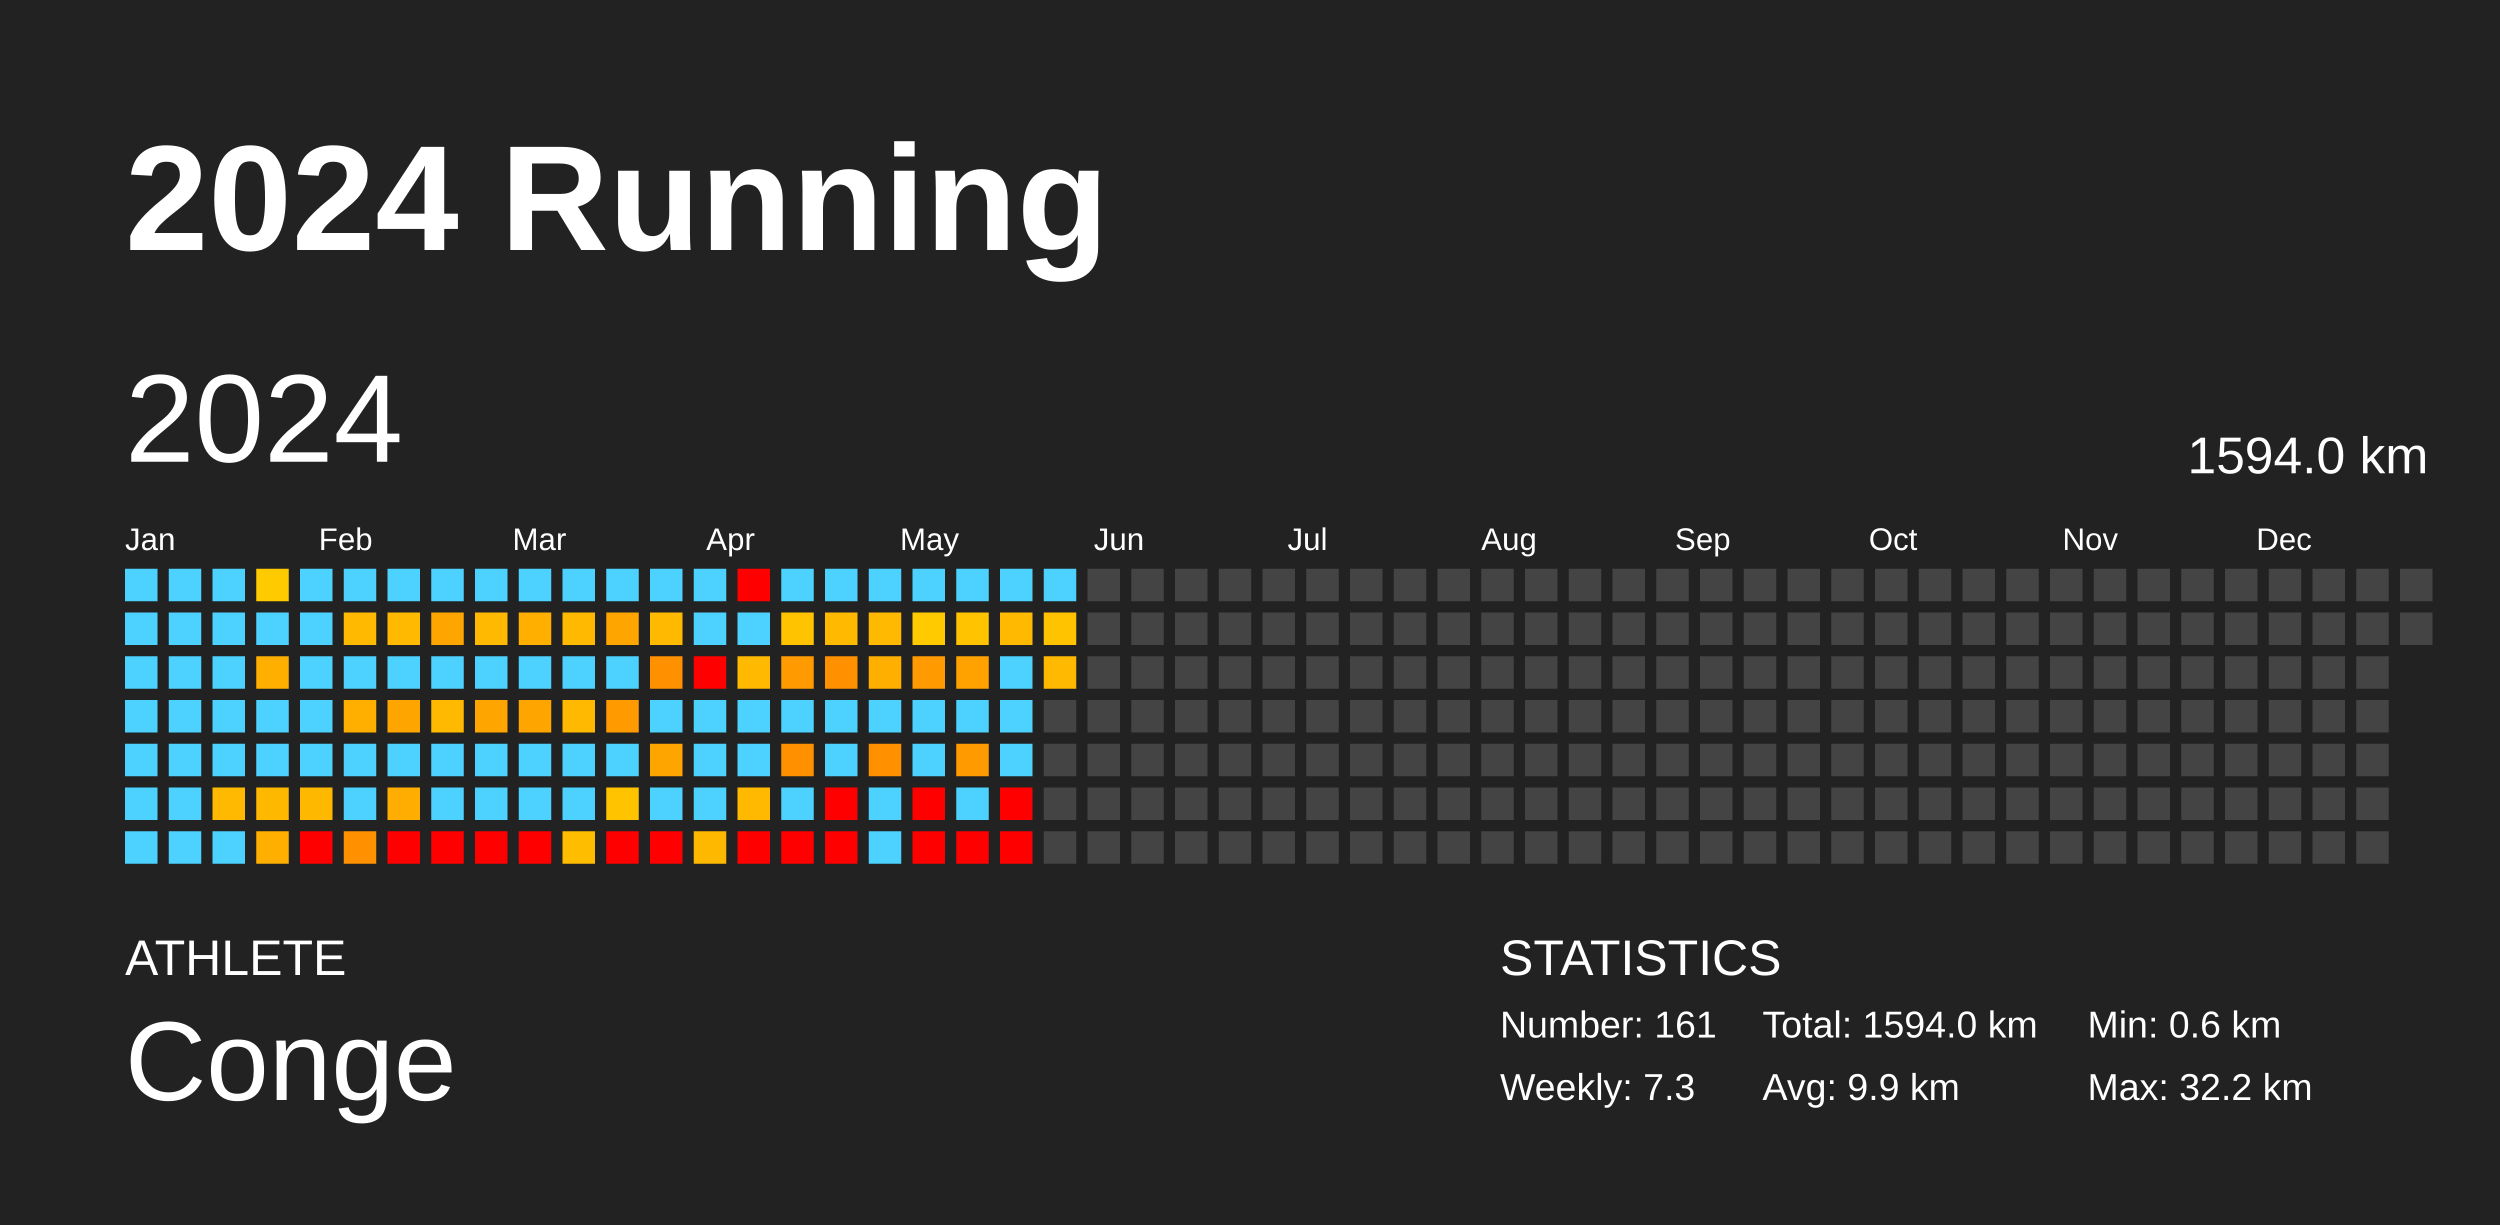
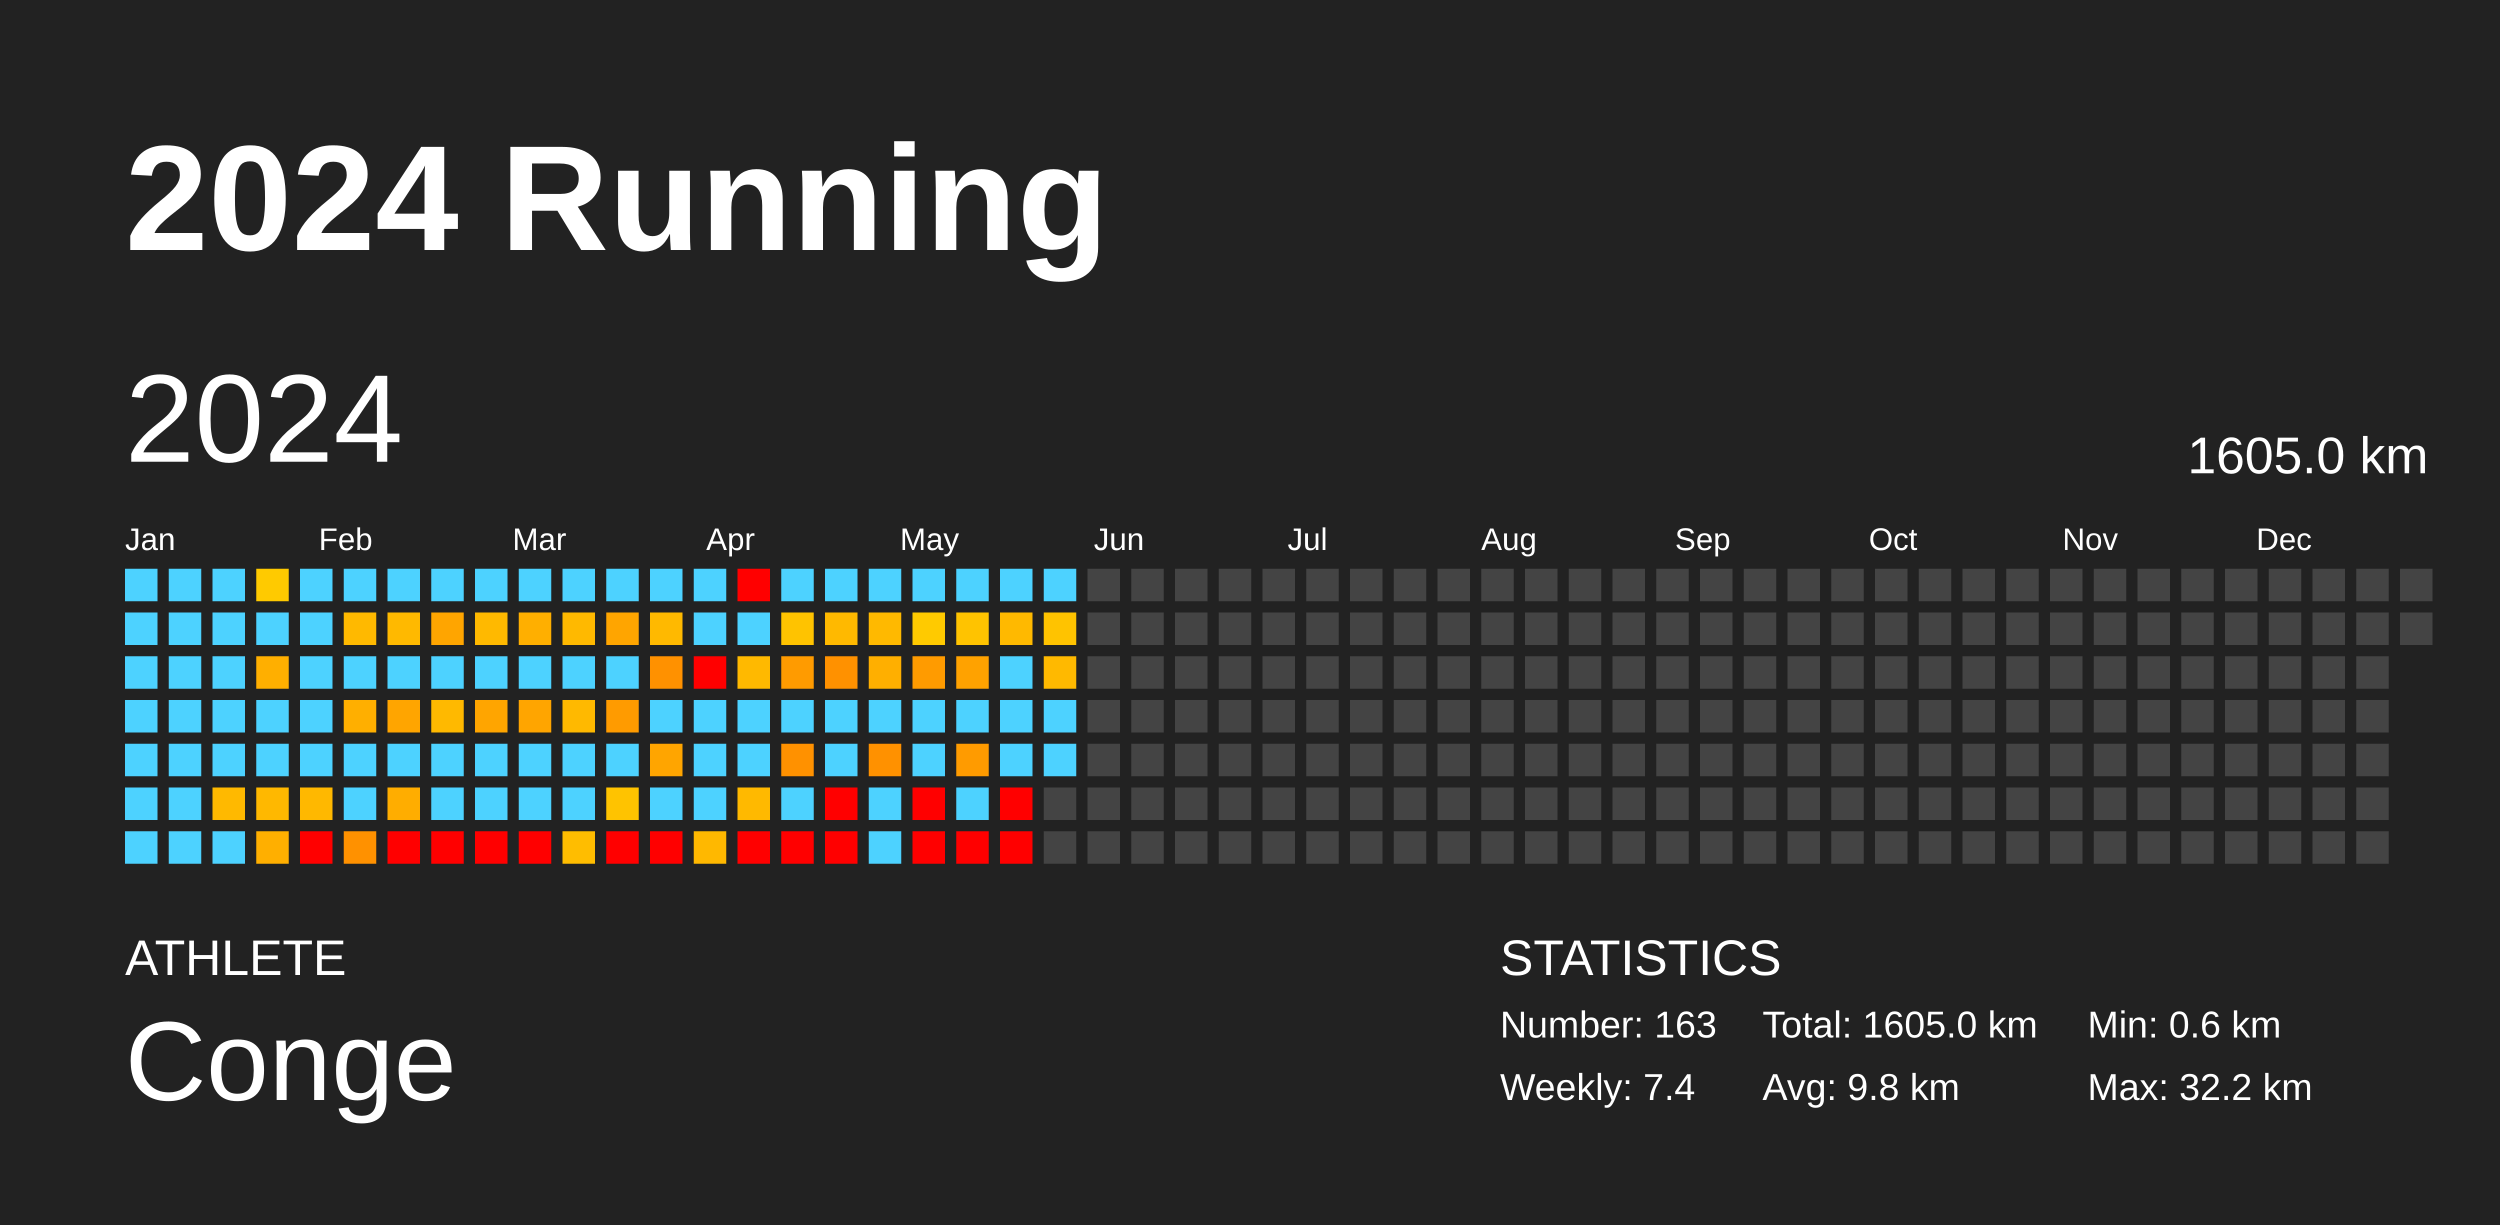
<svg xmlns="http://www.w3.org/2000/svg" baseProfile="full" height="98mm" version="1.1" viewBox="0,0,200,98" width="200mm">
  <defs />
  <rect fill="#222222" height="98" width="200" x="0" y="0" />
  <text fill="#FFFFFF" style="font-size:12px; font-family:Arial; font-weight:bold;" x="10" y="20">2024 Running</text>
  <text fill="#FFFFFF" style="font-size:4px; font-family:Arial" x="10" y="78">ATHLETE</text>
  <text fill="#FFFFFF" style="font-size:9px; font-family:Arial" x="10" y="88">Conge</text>
  <text fill="#FFFFFF" style="font-size:4px; font-family:Arial" x="120" y="78">STATISTICS</text>
-   <text fill="#FFFFFF" style="font-size:3px; font-family:Arial" x="120" y="83">Number: 161</text>
-   <text fill="#FFFFFF" style="font-size:3px; font-family:Arial" x="120" y="88">Weekly: 7.3</text>
-   <text fill="#FFFFFF" style="font-size:3px; font-family:Arial" x="141" y="83">Total: 1594.0 km</text>
-   <text fill="#FFFFFF" style="font-size:3px; font-family:Arial" x="141" y="88">Avg: 9.9 km</text>
+   <text fill="#FFFFFF" style="font-size:3px; font-family:Arial" x="120" y="83">Number: 163</text>
+   <text fill="#FFFFFF" style="font-size:3px; font-family:Arial" x="120" y="88">Weekly: 7.4</text>
+   <text fill="#FFFFFF" style="font-size:3px; font-family:Arial" x="141" y="83">Total: 1605.0 km</text>
+   <text fill="#FFFFFF" style="font-size:3px; font-family:Arial" x="141" y="88">Avg: 9.8 km</text>
  <text fill="#FFFFFF" style="font-size:3px; font-family:Arial" x="167" y="83">Min: 0.6 km</text>
  <text fill="#FFFFFF" style="font-size:3px; font-family:Arial" x="167" y="88">Max: 32.2 km</text>
  <text dominant-baseline="hanging" fill="#FFFFFF" style="font-size:10.0px; font-family:Arial;" x="10" y="30">2024</text>
-   <text dominant-baseline="hanging" fill="#FFFFFF" style="font-size:4.125px; font-family:Arial;" x="175" y="35">1594.0 km</text>
+   <text dominant-baseline="hanging" fill="#FFFFFF" style="font-size:4.125px; font-family:Arial;" x="175" y="35">1605.0 km</text>
  <text fill="#FFFFFF" style="font-size:2.5px; font-family:Arial" x="10.0" y="44">Jan</text>
  <text fill="#FFFFFF" style="font-size:2.5px; font-family:Arial" x="25.5" y="44">Feb</text>
  <text fill="#FFFFFF" style="font-size:2.5px; font-family:Arial" x="41.0" y="44">Mar</text>
  <text fill="#FFFFFF" style="font-size:2.5px; font-family:Arial" x="56.5" y="44">Apr</text>
  <text fill="#FFFFFF" style="font-size:2.5px; font-family:Arial" x="72.0" y="44">May</text>
  <text fill="#FFFFFF" style="font-size:2.5px; font-family:Arial" x="87.5" y="44">Jun</text>
  <text fill="#FFFFFF" style="font-size:2.5px; font-family:Arial" x="103.0" y="44">Jul</text>
  <text fill="#FFFFFF" style="font-size:2.5px; font-family:Arial" x="118.5" y="44">Aug</text>
  <text fill="#FFFFFF" style="font-size:2.5px; font-family:Arial" x="134.0" y="44">Sep</text>
  <text fill="#FFFFFF" style="font-size:2.5px; font-family:Arial" x="149.5" y="44">Oct</text>
  <text fill="#FFFFFF" style="font-size:2.5px; font-family:Arial" x="165.0" y="44">Nov</text>
  <text fill="#FFFFFF" style="font-size:2.5px; font-family:Arial" x="180.5" y="44">Dec</text>
  <rect fill="#4dd2ff" height="2.6" width="2.6" x="10.0" y="45.5" />
  <rect fill="#4dd2ff" height="2.6" width="2.6" x="10.0" y="49.0" />
  <rect fill="#4dd2ff" height="2.6" width="2.6" x="10.0" y="52.5" />
  <rect fill="#4dd2ff" height="2.6" width="2.6" x="10.0" y="56.0" />
  <rect fill="#4dd2ff" height="2.6" width="2.6" x="10.0" y="59.5" />
  <rect fill="#4dd2ff" height="2.6" width="2.6" x="10.0" y="63.0" />
  <rect fill="#4dd2ff" height="2.6" width="2.6" x="10.0" y="66.5" />
  <rect fill="#4dd2ff" height="2.6" width="2.6" x="13.5" y="45.5" />
  <rect fill="#4dd2ff" height="2.6" width="2.6" x="13.5" y="49.0" />
  <rect fill="#4dd2ff" height="2.6" width="2.6" x="13.5" y="52.5" />
  <rect fill="#4dd2ff" height="2.6" width="2.6" x="13.5" y="56.0" />
  <rect fill="#4dd2ff" height="2.6" width="2.6" x="13.5" y="59.5" />
  <rect fill="#4dd2ff" height="2.6" width="2.6" x="13.5" y="63.0" />
  <rect fill="#4dd2ff" height="2.6" width="2.6" x="13.5" y="66.5" />
  <rect fill="#4dd2ff" height="2.6" width="2.6" x="17.0" y="45.5" />
  <rect fill="#4dd2ff" height="2.6" width="2.6" x="17.0" y="49.0" />
  <rect fill="#4dd2ff" height="2.6" width="2.6" x="17.0" y="52.5" />
  <rect fill="#4dd2ff" height="2.6" width="2.6" x="17.0" y="56.0" />
  <rect fill="#4dd2ff" height="2.6" width="2.6" x="17.0" y="59.5" />
  <rect fill="#ffb900" height="2.6" width="2.6" x="17.0" y="63.0" />
  <rect fill="#4dd2ff" height="2.6" width="2.6" x="17.0" y="66.5" />
  <rect fill="#ffca00" height="2.6" width="2.6" x="20.5" y="45.5" />
  <rect fill="#4dd2ff" height="2.6" width="2.6" x="20.5" y="49.0" />
  <rect fill="#ffaf00" height="2.6" width="2.6" x="20.5" y="52.5" />
  <rect fill="#4dd2ff" height="2.6" width="2.6" x="20.5" y="56.0" />
  <rect fill="#4dd2ff" height="2.6" width="2.6" x="20.5" y="59.5" />
  <rect fill="#ffb800" height="2.6" width="2.6" x="20.5" y="63.0" />
  <rect fill="#ffaf00" height="2.6" width="2.6" x="20.5" y="66.5" />
  <rect fill="#4dd2ff" height="2.6" width="2.6" x="24.0" y="45.5" />
  <rect fill="#4dd2ff" height="2.6" width="2.6" x="24.0" y="49.0" />
  <rect fill="#4dd2ff" height="2.6" width="2.6" x="24.0" y="52.5" />
  <rect fill="#4dd2ff" height="2.6" width="2.6" x="24.0" y="56.0" />
  <rect fill="#4dd2ff" height="2.6" width="2.6" x="24.0" y="59.5" />
  <rect fill="#ffb800" height="2.6" width="2.6" x="24.0" y="63.0" />
  <rect fill="red" height="2.6" width="2.6" x="24.0" y="66.5" />
  <rect fill="#4dd2ff" height="2.6" width="2.6" x="27.5" y="45.5" />
  <rect fill="#ffb900" height="2.6" width="2.6" x="27.5" y="49.0" />
  <rect fill="#4dd2ff" height="2.6" width="2.6" x="27.5" y="52.5" />
  <rect fill="#ffaf00" height="2.6" width="2.6" x="27.5" y="56.0" />
  <rect fill="#4dd2ff" height="2.6" width="2.6" x="27.5" y="59.5" />
  <rect fill="#4dd2ff" height="2.6" width="2.6" x="27.5" y="63.0" />
  <rect fill="#ff9100" height="2.6" width="2.6" x="27.5" y="66.5" />
  <rect fill="#4dd2ff" height="2.6" width="2.6" x="31.0" y="45.5" />
  <rect fill="#ffb900" height="2.6" width="2.6" x="31.0" y="49.0" />
  <rect fill="#4dd2ff" height="2.6" width="2.6" x="31.0" y="52.5" />
  <rect fill="#ffa500" height="2.6" width="2.6" x="31.0" y="56.0" />
  <rect fill="#4dd2ff" height="2.6" width="2.6" x="31.0" y="59.5" />
  <rect fill="#ffad00" height="2.6" width="2.6" x="31.0" y="63.0" />
  <rect fill="red" height="2.6" width="2.6" x="31.0" y="66.5" />
  <rect fill="#4dd2ff" height="2.6" width="2.6" x="34.5" y="45.5" />
  <rect fill="#ffa500" height="2.6" width="2.6" x="34.5" y="49.0" />
  <rect fill="#4dd2ff" height="2.6" width="2.6" x="34.5" y="52.5" />
  <rect fill="#ffb900" height="2.6" width="2.6" x="34.5" y="56.0" />
  <rect fill="#4dd2ff" height="2.6" width="2.6" x="34.5" y="59.5" />
  <rect fill="#4dd2ff" height="2.6" width="2.6" x="34.5" y="63.0" />
  <rect fill="red" height="2.6" width="2.6" x="34.5" y="66.5" />
  <rect fill="#4dd2ff" height="2.6" width="2.6" x="38.0" y="45.5" />
  <rect fill="#ffb900" height="2.6" width="2.6" x="38.0" y="49.0" />
  <rect fill="#4dd2ff" height="2.6" width="2.6" x="38.0" y="52.5" />
  <rect fill="#ffa500" height="2.6" width="2.6" x="38.0" y="56.0" />
  <rect fill="#4dd2ff" height="2.6" width="2.6" x="38.0" y="59.5" />
  <rect fill="#4dd2ff" height="2.6" width="2.6" x="38.0" y="63.0" />
  <rect fill="red" height="2.6" width="2.6" x="38.0" y="66.5" />
  <rect fill="#4dd2ff" height="2.6" width="2.6" x="41.5" y="45.5" />
  <rect fill="#ffaf00" height="2.6" width="2.6" x="41.5" y="49.0" />
  <rect fill="#4dd2ff" height="2.6" width="2.6" x="41.5" y="52.5" />
  <rect fill="#ffa500" height="2.6" width="2.6" x="41.5" y="56.0" />
  <rect fill="#4dd2ff" height="2.6" width="2.6" x="41.5" y="59.5" />
  <rect fill="#4dd2ff" height="2.6" width="2.6" x="41.5" y="63.0" />
  <rect fill="red" height="2.6" width="2.6" x="41.5" y="66.5" />
  <rect fill="#4dd2ff" height="2.6" width="2.6" x="45.0" y="45.5" />
  <rect fill="#ffb900" height="2.6" width="2.6" x="45.0" y="49.0" />
  <rect fill="#4dd2ff" height="2.6" width="2.6" x="45.0" y="52.5" />
  <rect fill="#ffb900" height="2.6" width="2.6" x="45.0" y="56.0" />
  <rect fill="#4dd2ff" height="2.6" width="2.6" x="45.0" y="59.5" />
  <rect fill="#4dd2ff" height="2.6" width="2.6" x="45.0" y="63.0" />
  <rect fill="#ffbd00" height="2.6" width="2.6" x="45.0" y="66.5" />
  <rect fill="#4dd2ff" height="2.6" width="2.6" x="48.5" y="45.5" />
  <rect fill="#ffa500" height="2.6" width="2.6" x="48.5" y="49.0" />
  <rect fill="#4dd2ff" height="2.6" width="2.6" x="48.5" y="52.5" />
  <rect fill="#ff9b00" height="2.6" width="2.6" x="48.5" y="56.0" />
  <rect fill="#4dd2ff" height="2.6" width="2.6" x="48.5" y="59.5" />
  <rect fill="#ffc300" height="2.6" width="2.6" x="48.5" y="63.0" />
  <rect fill="red" height="2.6" width="2.6" x="48.5" y="66.5" />
  <rect fill="#4dd2ff" height="2.6" width="2.6" x="52.0" y="45.5" />
  <rect fill="#ffb900" height="2.6" width="2.6" x="52.0" y="49.0" />
  <rect fill="#ff9100" height="2.6" width="2.6" x="52.0" y="52.5" />
  <rect fill="#4dd2ff" height="2.6" width="2.6" x="52.0" y="56.0" />
  <rect fill="#ffa500" height="2.6" width="2.6" x="52.0" y="59.5" />
  <rect fill="#4dd2ff" height="2.6" width="2.6" x="52.0" y="63.0" />
  <rect fill="red" height="2.6" width="2.6" x="52.0" y="66.5" />
  <rect fill="#4dd2ff" height="2.6" width="2.6" x="55.5" y="45.5" />
  <rect fill="#4dd2ff" height="2.6" width="2.6" x="55.5" y="49.0" />
  <rect fill="red" height="2.6" width="2.6" x="55.5" y="52.5" />
  <rect fill="#4dd2ff" height="2.6" width="2.6" x="55.5" y="56.0" />
  <rect fill="#4dd2ff" height="2.6" width="2.6" x="55.5" y="59.5" />
  <rect fill="#4dd2ff" height="2.6" width="2.6" x="55.5" y="63.0" />
  <rect fill="#ffb800" height="2.6" width="2.6" x="55.5" y="66.5" />
  <rect fill="red" height="2.6" width="2.6" x="59.0" y="45.5" />
  <rect fill="#4dd2ff" height="2.6" width="2.6" x="59.0" y="49.0" />
  <rect fill="#ffb900" height="2.6" width="2.6" x="59.0" y="52.5" />
  <rect fill="#4dd2ff" height="2.6" width="2.6" x="59.0" y="56.0" />
  <rect fill="#4dd2ff" height="2.6" width="2.6" x="59.0" y="59.5" />
  <rect fill="#ffb900" height="2.6" width="2.6" x="59.0" y="63.0" />
  <rect fill="red" height="2.6" width="2.6" x="59.0" y="66.5" />
  <rect fill="#4dd2ff" height="2.6" width="2.6" x="62.5" y="45.5" />
  <rect fill="#ffc300" height="2.6" width="2.6" x="62.5" y="49.0" />
  <rect fill="#ff9b00" height="2.6" width="2.6" x="62.5" y="52.5" />
  <rect fill="#4dd2ff" height="2.6" width="2.6" x="62.5" y="56.0" />
  <rect fill="#ff9100" height="2.6" width="2.6" x="62.5" y="59.5" />
  <rect fill="#4dd2ff" height="2.6" width="2.6" x="62.5" y="63.0" />
  <rect fill="red" height="2.6" width="2.6" x="62.5" y="66.5" />
  <rect fill="#4dd2ff" height="2.6" width="2.6" x="66.0" y="45.5" />
  <rect fill="#ffb900" height="2.6" width="2.6" x="66.0" y="49.0" />
  <rect fill="#ff9100" height="2.6" width="2.6" x="66.0" y="52.5" />
  <rect fill="#4dd2ff" height="2.6" width="2.6" x="66.0" y="56.0" />
  <rect fill="#4dd2ff" height="2.6" width="2.6" x="66.0" y="59.5" />
  <rect fill="red" height="2.6" width="2.6" x="66.0" y="63.0" />
  <rect fill="red" height="2.6" width="2.6" x="66.0" y="66.5" />
  <rect fill="#4dd2ff" height="2.6" width="2.6" x="69.5" y="45.5" />
  <rect fill="#ffb900" height="2.6" width="2.6" x="69.5" y="49.0" />
  <rect fill="#ffaf00" height="2.6" width="2.6" x="69.5" y="52.5" />
  <rect fill="#4dd2ff" height="2.6" width="2.6" x="69.5" y="56.0" />
  <rect fill="#ff9100" height="2.6" width="2.6" x="69.5" y="59.5" />
  <rect fill="#4dd2ff" height="2.6" width="2.6" x="69.5" y="63.0" />
  <rect fill="#4dd2ff" height="2.6" width="2.6" x="69.5" y="66.5" />
  <rect fill="#4dd2ff" height="2.6" width="2.6" x="73.0" y="45.5" />
  <rect fill="#ffca00" height="2.6" width="2.6" x="73.0" y="49.0" />
  <rect fill="#ff9b00" height="2.6" width="2.6" x="73.0" y="52.5" />
  <rect fill="#4dd2ff" height="2.6" width="2.6" x="73.0" y="56.0" />
  <rect fill="#4dd2ff" height="2.6" width="2.6" x="73.0" y="59.5" />
  <rect fill="red" height="2.6" width="2.6" x="73.0" y="63.0" />
  <rect fill="red" height="2.6" width="2.6" x="73.0" y="66.5" />
  <rect fill="#4dd2ff" height="2.6" width="2.6" x="76.5" y="45.5" />
  <rect fill="#ffc300" height="2.6" width="2.6" x="76.5" y="49.0" />
  <rect fill="#ffa200" height="2.6" width="2.6" x="76.5" y="52.5" />
  <rect fill="#4dd2ff" height="2.6" width="2.6" x="76.5" y="56.0" />
  <rect fill="#ff9b00" height="2.6" width="2.6" x="76.5" y="59.5" />
  <rect fill="#4dd2ff" height="2.6" width="2.6" x="76.5" y="63.0" />
  <rect fill="red" height="2.6" width="2.6" x="76.5" y="66.5" />
  <rect fill="#4dd2ff" height="2.6" width="2.6" x="80.0" y="45.5" />
  <rect fill="#ffb900" height="2.6" width="2.6" x="80.0" y="49.0" />
  <rect fill="#4dd2ff" height="2.6" width="2.6" x="80.0" y="52.5" />
  <rect fill="#4dd2ff" height="2.6" width="2.6" x="80.0" y="56.0" />
  <rect fill="#4dd2ff" height="2.6" width="2.6" x="80.0" y="59.5" />
  <rect fill="red" height="2.6" width="2.6" x="80.0" y="63.0" />
  <rect fill="red" height="2.6" width="2.6" x="80.0" y="66.5" />
  <rect fill="#4dd2ff" height="2.6" width="2.6" x="83.5" y="45.5" />
  <rect fill="#ffc300" height="2.6" width="2.6" x="83.5" y="49.0" />
  <rect fill="#ffb900" height="2.6" width="2.6" x="83.5" y="52.5" />
-   <rect fill="#444444" height="2.6" width="2.6" x="83.5" y="56.0" />
-   <rect fill="#444444" height="2.6" width="2.6" x="83.5" y="59.5" />
+   <rect fill="#4dd2ff" height="2.6" width="2.6" x="83.5" y="56.0" />
+   <rect fill="#4dd2ff" height="2.6" width="2.6" x="83.5" y="59.5" />
  <rect fill="#444444" height="2.6" width="2.6" x="83.5" y="63.0" />
  <rect fill="#444444" height="2.6" width="2.6" x="83.5" y="66.5" />
  <rect fill="#444444" height="2.6" width="2.6" x="87.0" y="45.5" />
  <rect fill="#444444" height="2.6" width="2.6" x="87.0" y="49.0" />
  <rect fill="#444444" height="2.6" width="2.6" x="87.0" y="52.5" />
  <rect fill="#444444" height="2.6" width="2.6" x="87.0" y="56.0" />
  <rect fill="#444444" height="2.6" width="2.6" x="87.0" y="59.5" />
  <rect fill="#444444" height="2.6" width="2.6" x="87.0" y="63.0" />
  <rect fill="#444444" height="2.6" width="2.6" x="87.0" y="66.5" />
  <rect fill="#444444" height="2.6" width="2.6" x="90.5" y="45.5" />
  <rect fill="#444444" height="2.6" width="2.6" x="90.5" y="49.0" />
  <rect fill="#444444" height="2.6" width="2.6" x="90.5" y="52.5" />
  <rect fill="#444444" height="2.6" width="2.6" x="90.5" y="56.0" />
  <rect fill="#444444" height="2.6" width="2.6" x="90.5" y="59.5" />
  <rect fill="#444444" height="2.6" width="2.6" x="90.5" y="63.0" />
  <rect fill="#444444" height="2.6" width="2.6" x="90.5" y="66.5" />
  <rect fill="#444444" height="2.6" width="2.6" x="94.0" y="45.5" />
  <rect fill="#444444" height="2.6" width="2.6" x="94.0" y="49.0" />
  <rect fill="#444444" height="2.6" width="2.6" x="94.0" y="52.5" />
  <rect fill="#444444" height="2.6" width="2.6" x="94.0" y="56.0" />
  <rect fill="#444444" height="2.6" width="2.6" x="94.0" y="59.5" />
  <rect fill="#444444" height="2.6" width="2.6" x="94.0" y="63.0" />
  <rect fill="#444444" height="2.6" width="2.6" x="94.0" y="66.5" />
  <rect fill="#444444" height="2.6" width="2.6" x="97.5" y="45.5" />
  <rect fill="#444444" height="2.6" width="2.6" x="97.5" y="49.0" />
  <rect fill="#444444" height="2.6" width="2.6" x="97.5" y="52.5" />
  <rect fill="#444444" height="2.6" width="2.6" x="97.5" y="56.0" />
  <rect fill="#444444" height="2.6" width="2.6" x="97.5" y="59.5" />
  <rect fill="#444444" height="2.6" width="2.6" x="97.5" y="63.0" />
  <rect fill="#444444" height="2.6" width="2.6" x="97.5" y="66.5" />
  <rect fill="#444444" height="2.6" width="2.6" x="101.0" y="45.5" />
  <rect fill="#444444" height="2.6" width="2.6" x="101.0" y="49.0" />
  <rect fill="#444444" height="2.6" width="2.6" x="101.0" y="52.5" />
  <rect fill="#444444" height="2.6" width="2.6" x="101.0" y="56.0" />
  <rect fill="#444444" height="2.6" width="2.6" x="101.0" y="59.5" />
  <rect fill="#444444" height="2.6" width="2.6" x="101.0" y="63.0" />
  <rect fill="#444444" height="2.6" width="2.6" x="101.0" y="66.5" />
  <rect fill="#444444" height="2.6" width="2.6" x="104.5" y="45.5" />
  <rect fill="#444444" height="2.6" width="2.6" x="104.5" y="49.0" />
  <rect fill="#444444" height="2.6" width="2.6" x="104.5" y="52.5" />
  <rect fill="#444444" height="2.6" width="2.6" x="104.5" y="56.0" />
  <rect fill="#444444" height="2.6" width="2.6" x="104.5" y="59.5" />
  <rect fill="#444444" height="2.6" width="2.6" x="104.5" y="63.0" />
  <rect fill="#444444" height="2.6" width="2.6" x="104.5" y="66.5" />
  <rect fill="#444444" height="2.6" width="2.6" x="108.0" y="45.5" />
  <rect fill="#444444" height="2.6" width="2.6" x="108.0" y="49.0" />
  <rect fill="#444444" height="2.6" width="2.6" x="108.0" y="52.5" />
  <rect fill="#444444" height="2.6" width="2.6" x="108.0" y="56.0" />
  <rect fill="#444444" height="2.6" width="2.6" x="108.0" y="59.5" />
  <rect fill="#444444" height="2.6" width="2.6" x="108.0" y="63.0" />
  <rect fill="#444444" height="2.6" width="2.6" x="108.0" y="66.5" />
  <rect fill="#444444" height="2.6" width="2.6" x="111.5" y="45.5" />
  <rect fill="#444444" height="2.6" width="2.6" x="111.5" y="49.0" />
  <rect fill="#444444" height="2.6" width="2.6" x="111.5" y="52.5" />
  <rect fill="#444444" height="2.6" width="2.6" x="111.5" y="56.0" />
  <rect fill="#444444" height="2.6" width="2.6" x="111.5" y="59.5" />
  <rect fill="#444444" height="2.6" width="2.6" x="111.5" y="63.0" />
  <rect fill="#444444" height="2.6" width="2.6" x="111.5" y="66.5" />
  <rect fill="#444444" height="2.6" width="2.6" x="115.0" y="45.5" />
  <rect fill="#444444" height="2.6" width="2.6" x="115.0" y="49.0" />
  <rect fill="#444444" height="2.6" width="2.6" x="115.0" y="52.5" />
  <rect fill="#444444" height="2.6" width="2.6" x="115.0" y="56.0" />
  <rect fill="#444444" height="2.6" width="2.6" x="115.0" y="59.5" />
  <rect fill="#444444" height="2.6" width="2.6" x="115.0" y="63.0" />
  <rect fill="#444444" height="2.6" width="2.6" x="115.0" y="66.5" />
  <rect fill="#444444" height="2.6" width="2.6" x="118.5" y="45.5" />
  <rect fill="#444444" height="2.6" width="2.6" x="118.5" y="49.0" />
  <rect fill="#444444" height="2.6" width="2.6" x="118.5" y="52.5" />
  <rect fill="#444444" height="2.6" width="2.6" x="118.5" y="56.0" />
  <rect fill="#444444" height="2.6" width="2.6" x="118.5" y="59.5" />
  <rect fill="#444444" height="2.6" width="2.6" x="118.5" y="63.0" />
  <rect fill="#444444" height="2.6" width="2.6" x="118.5" y="66.5" />
  <rect fill="#444444" height="2.6" width="2.6" x="122.0" y="45.5" />
  <rect fill="#444444" height="2.6" width="2.6" x="122.0" y="49.0" />
  <rect fill="#444444" height="2.6" width="2.6" x="122.0" y="52.5" />
  <rect fill="#444444" height="2.6" width="2.6" x="122.0" y="56.0" />
  <rect fill="#444444" height="2.6" width="2.6" x="122.0" y="59.5" />
  <rect fill="#444444" height="2.6" width="2.6" x="122.0" y="63.0" />
  <rect fill="#444444" height="2.6" width="2.6" x="122.0" y="66.5" />
  <rect fill="#444444" height="2.6" width="2.6" x="125.5" y="45.5" />
  <rect fill="#444444" height="2.6" width="2.6" x="125.5" y="49.0" />
  <rect fill="#444444" height="2.6" width="2.6" x="125.5" y="52.5" />
  <rect fill="#444444" height="2.6" width="2.6" x="125.5" y="56.0" />
  <rect fill="#444444" height="2.6" width="2.6" x="125.5" y="59.5" />
  <rect fill="#444444" height="2.6" width="2.6" x="125.5" y="63.0" />
  <rect fill="#444444" height="2.6" width="2.6" x="125.5" y="66.5" />
  <rect fill="#444444" height="2.6" width="2.6" x="129.0" y="45.5" />
  <rect fill="#444444" height="2.6" width="2.6" x="129.0" y="49.0" />
  <rect fill="#444444" height="2.6" width="2.6" x="129.0" y="52.5" />
  <rect fill="#444444" height="2.6" width="2.6" x="129.0" y="56.0" />
  <rect fill="#444444" height="2.6" width="2.6" x="129.0" y="59.5" />
  <rect fill="#444444" height="2.6" width="2.6" x="129.0" y="63.0" />
  <rect fill="#444444" height="2.6" width="2.6" x="129.0" y="66.5" />
  <rect fill="#444444" height="2.6" width="2.6" x="132.5" y="45.5" />
  <rect fill="#444444" height="2.6" width="2.6" x="132.5" y="49.0" />
  <rect fill="#444444" height="2.6" width="2.6" x="132.5" y="52.5" />
  <rect fill="#444444" height="2.6" width="2.6" x="132.5" y="56.0" />
  <rect fill="#444444" height="2.6" width="2.6" x="132.5" y="59.5" />
  <rect fill="#444444" height="2.6" width="2.6" x="132.5" y="63.0" />
  <rect fill="#444444" height="2.6" width="2.6" x="132.5" y="66.5" />
  <rect fill="#444444" height="2.6" width="2.6" x="136.0" y="45.5" />
  <rect fill="#444444" height="2.6" width="2.6" x="136.0" y="49.0" />
  <rect fill="#444444" height="2.6" width="2.6" x="136.0" y="52.5" />
  <rect fill="#444444" height="2.6" width="2.6" x="136.0" y="56.0" />
  <rect fill="#444444" height="2.6" width="2.6" x="136.0" y="59.5" />
  <rect fill="#444444" height="2.6" width="2.6" x="136.0" y="63.0" />
  <rect fill="#444444" height="2.6" width="2.6" x="136.0" y="66.5" />
  <rect fill="#444444" height="2.6" width="2.6" x="139.5" y="45.5" />
  <rect fill="#444444" height="2.6" width="2.6" x="139.5" y="49.0" />
  <rect fill="#444444" height="2.6" width="2.6" x="139.5" y="52.5" />
  <rect fill="#444444" height="2.6" width="2.6" x="139.5" y="56.0" />
  <rect fill="#444444" height="2.6" width="2.6" x="139.5" y="59.5" />
  <rect fill="#444444" height="2.6" width="2.6" x="139.5" y="63.0" />
  <rect fill="#444444" height="2.6" width="2.6" x="139.5" y="66.5" />
  <rect fill="#444444" height="2.6" width="2.6" x="143.0" y="45.5" />
  <rect fill="#444444" height="2.6" width="2.6" x="143.0" y="49.0" />
  <rect fill="#444444" height="2.6" width="2.6" x="143.0" y="52.5" />
  <rect fill="#444444" height="2.6" width="2.6" x="143.0" y="56.0" />
  <rect fill="#444444" height="2.6" width="2.6" x="143.0" y="59.5" />
  <rect fill="#444444" height="2.6" width="2.6" x="143.0" y="63.0" />
  <rect fill="#444444" height="2.6" width="2.6" x="143.0" y="66.5" />
  <rect fill="#444444" height="2.6" width="2.6" x="146.5" y="45.5" />
  <rect fill="#444444" height="2.6" width="2.6" x="146.5" y="49.0" />
  <rect fill="#444444" height="2.6" width="2.6" x="146.5" y="52.5" />
  <rect fill="#444444" height="2.6" width="2.6" x="146.5" y="56.0" />
  <rect fill="#444444" height="2.6" width="2.6" x="146.5" y="59.5" />
  <rect fill="#444444" height="2.6" width="2.6" x="146.5" y="63.0" />
  <rect fill="#444444" height="2.6" width="2.6" x="146.5" y="66.5" />
  <rect fill="#444444" height="2.6" width="2.6" x="150.0" y="45.5" />
  <rect fill="#444444" height="2.6" width="2.6" x="150.0" y="49.0" />
  <rect fill="#444444" height="2.6" width="2.6" x="150.0" y="52.5" />
  <rect fill="#444444" height="2.6" width="2.6" x="150.0" y="56.0" />
  <rect fill="#444444" height="2.6" width="2.6" x="150.0" y="59.5" />
  <rect fill="#444444" height="2.6" width="2.6" x="150.0" y="63.0" />
  <rect fill="#444444" height="2.6" width="2.6" x="150.0" y="66.5" />
  <rect fill="#444444" height="2.6" width="2.6" x="153.5" y="45.5" />
  <rect fill="#444444" height="2.6" width="2.6" x="153.5" y="49.0" />
  <rect fill="#444444" height="2.6" width="2.6" x="153.5" y="52.5" />
  <rect fill="#444444" height="2.6" width="2.6" x="153.5" y="56.0" />
  <rect fill="#444444" height="2.6" width="2.6" x="153.5" y="59.5" />
  <rect fill="#444444" height="2.6" width="2.6" x="153.5" y="63.0" />
  <rect fill="#444444" height="2.6" width="2.6" x="153.5" y="66.5" />
  <rect fill="#444444" height="2.6" width="2.6" x="157.0" y="45.5" />
  <rect fill="#444444" height="2.6" width="2.6" x="157.0" y="49.0" />
  <rect fill="#444444" height="2.6" width="2.6" x="157.0" y="52.5" />
  <rect fill="#444444" height="2.6" width="2.6" x="157.0" y="56.0" />
  <rect fill="#444444" height="2.6" width="2.6" x="157.0" y="59.5" />
  <rect fill="#444444" height="2.6" width="2.6" x="157.0" y="63.0" />
  <rect fill="#444444" height="2.6" width="2.6" x="157.0" y="66.5" />
  <rect fill="#444444" height="2.6" width="2.6" x="160.5" y="45.5" />
  <rect fill="#444444" height="2.6" width="2.6" x="160.5" y="49.0" />
  <rect fill="#444444" height="2.6" width="2.6" x="160.5" y="52.5" />
  <rect fill="#444444" height="2.6" width="2.6" x="160.5" y="56.0" />
  <rect fill="#444444" height="2.6" width="2.6" x="160.5" y="59.5" />
  <rect fill="#444444" height="2.6" width="2.6" x="160.5" y="63.0" />
  <rect fill="#444444" height="2.6" width="2.6" x="160.5" y="66.5" />
  <rect fill="#444444" height="2.6" width="2.6" x="164.0" y="45.5" />
  <rect fill="#444444" height="2.6" width="2.6" x="164.0" y="49.0" />
  <rect fill="#444444" height="2.6" width="2.6" x="164.0" y="52.5" />
  <rect fill="#444444" height="2.6" width="2.6" x="164.0" y="56.0" />
  <rect fill="#444444" height="2.6" width="2.6" x="164.0" y="59.5" />
  <rect fill="#444444" height="2.6" width="2.6" x="164.0" y="63.0" />
  <rect fill="#444444" height="2.6" width="2.6" x="164.0" y="66.5" />
  <rect fill="#444444" height="2.6" width="2.6" x="167.5" y="45.5" />
  <rect fill="#444444" height="2.6" width="2.6" x="167.5" y="49.0" />
  <rect fill="#444444" height="2.6" width="2.6" x="167.5" y="52.5" />
  <rect fill="#444444" height="2.6" width="2.6" x="167.5" y="56.0" />
  <rect fill="#444444" height="2.6" width="2.6" x="167.5" y="59.5" />
  <rect fill="#444444" height="2.6" width="2.6" x="167.5" y="63.0" />
  <rect fill="#444444" height="2.6" width="2.6" x="167.5" y="66.5" />
  <rect fill="#444444" height="2.6" width="2.6" x="171.0" y="45.5" />
  <rect fill="#444444" height="2.6" width="2.6" x="171.0" y="49.0" />
  <rect fill="#444444" height="2.6" width="2.6" x="171.0" y="52.5" />
  <rect fill="#444444" height="2.6" width="2.6" x="171.0" y="56.0" />
  <rect fill="#444444" height="2.6" width="2.6" x="171.0" y="59.5" />
  <rect fill="#444444" height="2.6" width="2.6" x="171.0" y="63.0" />
  <rect fill="#444444" height="2.6" width="2.6" x="171.0" y="66.5" />
  <rect fill="#444444" height="2.6" width="2.6" x="174.5" y="45.5" />
  <rect fill="#444444" height="2.6" width="2.6" x="174.5" y="49.0" />
  <rect fill="#444444" height="2.6" width="2.6" x="174.5" y="52.5" />
  <rect fill="#444444" height="2.6" width="2.6" x="174.5" y="56.0" />
  <rect fill="#444444" height="2.6" width="2.6" x="174.5" y="59.5" />
  <rect fill="#444444" height="2.6" width="2.6" x="174.5" y="63.0" />
  <rect fill="#444444" height="2.6" width="2.6" x="174.5" y="66.5" />
  <rect fill="#444444" height="2.6" width="2.6" x="178.0" y="45.5" />
  <rect fill="#444444" height="2.6" width="2.6" x="178.0" y="49.0" />
  <rect fill="#444444" height="2.6" width="2.6" x="178.0" y="52.5" />
  <rect fill="#444444" height="2.6" width="2.6" x="178.0" y="56.0" />
  <rect fill="#444444" height="2.6" width="2.6" x="178.0" y="59.5" />
  <rect fill="#444444" height="2.6" width="2.6" x="178.0" y="63.0" />
  <rect fill="#444444" height="2.6" width="2.6" x="178.0" y="66.5" />
  <rect fill="#444444" height="2.6" width="2.6" x="181.5" y="45.5" />
  <rect fill="#444444" height="2.6" width="2.6" x="181.5" y="49.0" />
  <rect fill="#444444" height="2.6" width="2.6" x="181.5" y="52.5" />
  <rect fill="#444444" height="2.6" width="2.6" x="181.5" y="56.0" />
  <rect fill="#444444" height="2.6" width="2.6" x="181.5" y="59.5" />
  <rect fill="#444444" height="2.6" width="2.6" x="181.5" y="63.0" />
  <rect fill="#444444" height="2.6" width="2.6" x="181.5" y="66.5" />
  <rect fill="#444444" height="2.6" width="2.6" x="185.0" y="45.5" />
  <rect fill="#444444" height="2.6" width="2.6" x="185.0" y="49.0" />
  <rect fill="#444444" height="2.6" width="2.6" x="185.0" y="52.5" />
  <rect fill="#444444" height="2.6" width="2.6" x="185.0" y="56.0" />
  <rect fill="#444444" height="2.6" width="2.6" x="185.0" y="59.5" />
  <rect fill="#444444" height="2.6" width="2.6" x="185.0" y="63.0" />
  <rect fill="#444444" height="2.6" width="2.6" x="185.0" y="66.5" />
  <rect fill="#444444" height="2.6" width="2.6" x="188.5" y="45.5" />
  <rect fill="#444444" height="2.6" width="2.6" x="188.5" y="49.0" />
  <rect fill="#444444" height="2.6" width="2.6" x="188.5" y="52.5" />
  <rect fill="#444444" height="2.6" width="2.6" x="188.5" y="56.0" />
  <rect fill="#444444" height="2.6" width="2.6" x="188.5" y="59.5" />
  <rect fill="#444444" height="2.6" width="2.6" x="188.5" y="63.0" />
  <rect fill="#444444" height="2.6" width="2.6" x="188.5" y="66.5" />
  <rect fill="#444444" height="2.6" width="2.6" x="192.0" y="45.5" />
  <rect fill="#444444" height="2.6" width="2.6" x="192.0" y="49.0" />
</svg>
